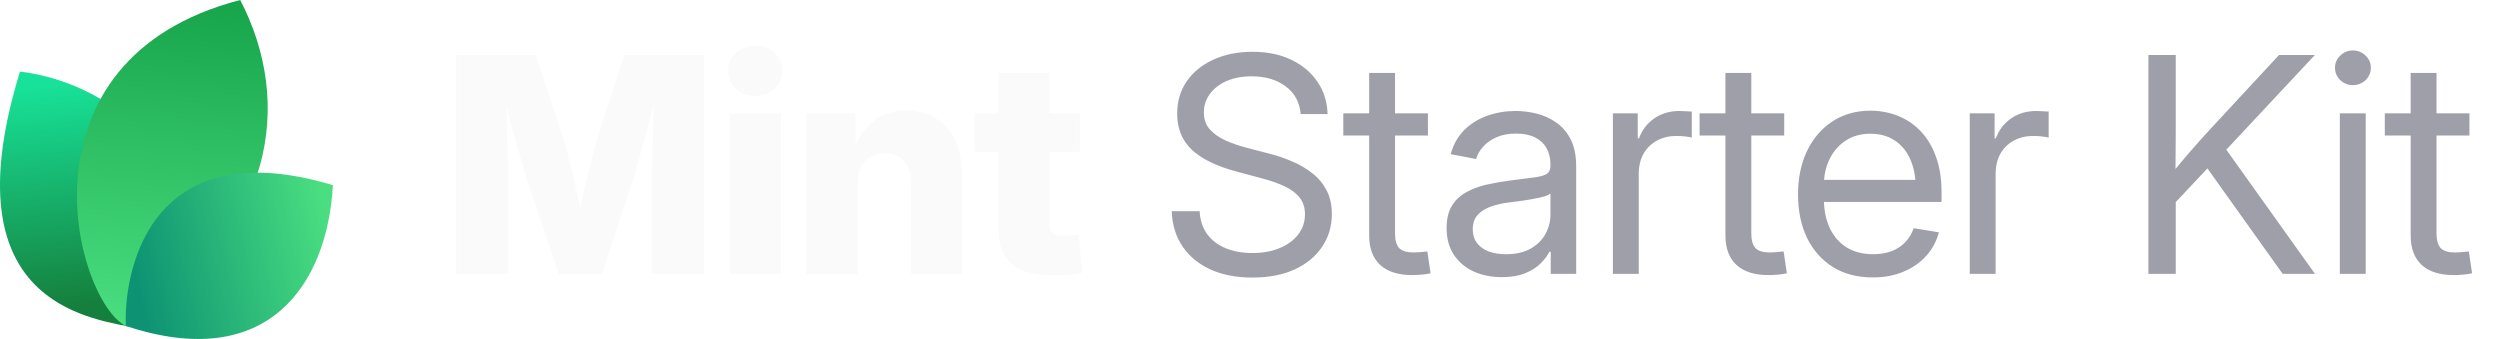
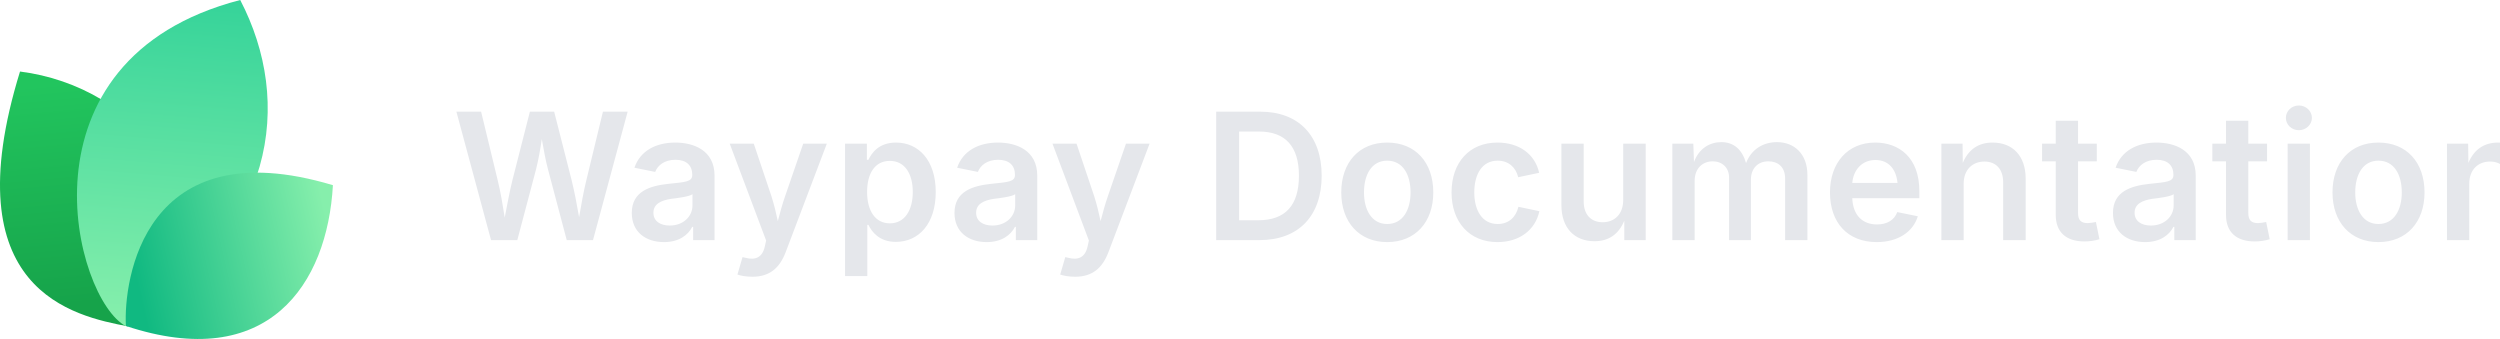
<svg xmlns="http://www.w3.org/2000/svg" width="177" height="24" viewBox="0 0 177 24" fill="none">
-   <path d="M9.061 23.108C5.268 22.377 -3.391 20.627 1.417 5.064C9.634 6.099 16.973 14.064 9.061 23.108Z" fill="url(#paint0_linear_17557_2145)" />
-   <path d="M8.919 23.094C5.276 21.222 0.784 4.209 17.007 0C20.757 7.193 19.621 16.545 8.919 23.094Z" fill="url(#paint1_linear_17557_2145)" />
-   <path d="M8.914 23.079C8.735 19.882 10.159 9.085 23.57 13.111C23.181 20.123 18.984 26.418 8.914 23.079Z" fill="url(#paint2_linear_17557_2145)" />
-   <path d="M32.301 19.392V3.894H37.938L39.925 9.948C40.036 10.315 40.164 10.787 40.31 11.362C40.462 11.938 40.611 12.552 40.757 13.204C40.91 13.855 41.048 14.483 41.173 15.086C41.305 15.682 41.412 16.192 41.495 16.615H40.695C40.771 16.192 40.871 15.682 40.996 15.086C41.128 14.49 41.267 13.866 41.412 13.214C41.565 12.562 41.714 11.948 41.86 11.373C42.005 10.79 42.133 10.315 42.244 9.948L44.2 3.894H49.848V19.392H46.166V12.704C46.166 12.357 46.173 11.917 46.187 11.383C46.2 10.849 46.214 10.27 46.228 9.646C46.249 9.022 46.266 8.391 46.28 7.753C46.301 7.115 46.311 6.519 46.311 5.964H46.623C46.485 6.561 46.332 7.181 46.166 7.826C45.999 8.471 45.833 9.102 45.666 9.719C45.507 10.336 45.351 10.901 45.198 11.414C45.053 11.928 44.928 12.357 44.824 12.704L42.608 19.392H39.561L37.314 12.704C37.203 12.357 37.072 11.928 36.919 11.414C36.773 10.901 36.614 10.34 36.441 9.729C36.274 9.112 36.104 8.481 35.931 7.836C35.764 7.192 35.608 6.567 35.463 5.964H35.827C35.834 6.512 35.844 7.105 35.858 7.743C35.872 8.374 35.886 9.005 35.9 9.636C35.92 10.26 35.938 10.839 35.952 11.373C35.965 11.907 35.972 12.351 35.972 12.704V19.392H32.301ZM51.668 19.392V8.024H55.288V19.392H51.668ZM53.468 6.786C52.927 6.786 52.473 6.616 52.105 6.276C51.738 5.93 51.554 5.507 51.554 5.007C51.554 4.508 51.738 4.088 52.105 3.749C52.473 3.409 52.927 3.239 53.468 3.239C54.009 3.239 54.463 3.409 54.83 3.749C55.198 4.082 55.382 4.501 55.382 5.007C55.382 5.507 55.198 5.93 54.83 6.276C54.463 6.616 54.009 6.786 53.468 6.786ZM60.708 13.027V19.392H57.088V8.024H60.551L60.593 10.967H60.281C60.593 10.024 61.061 9.268 61.685 8.7C62.309 8.124 63.138 7.836 64.171 7.836C64.975 7.836 65.672 8.017 66.262 8.377C66.851 8.731 67.302 9.234 67.614 9.885C67.933 10.537 68.092 11.307 68.092 12.194V19.392H64.483V12.912C64.483 12.26 64.32 11.754 63.994 11.394C63.675 11.033 63.221 10.853 62.632 10.853C62.25 10.853 61.914 10.936 61.623 11.102C61.332 11.269 61.106 11.515 60.947 11.841C60.787 12.16 60.708 12.555 60.708 13.027ZM76.456 8.024V10.749H69.008V8.024H76.456ZM70.683 5.163H74.292V15.783C74.292 16.102 74.361 16.334 74.5 16.48C74.646 16.625 74.899 16.698 75.259 16.698C75.405 16.698 75.596 16.688 75.831 16.667C76.074 16.646 76.251 16.629 76.362 16.615L76.632 19.309C76.313 19.378 75.963 19.427 75.582 19.455C75.207 19.482 74.836 19.496 74.469 19.496C73.2 19.496 72.25 19.222 71.619 18.674C70.995 18.127 70.683 17.308 70.683 16.22V5.163Z" fill="#FAFAFA" />
-   <path d="M88.667 19.652C87.523 19.652 86.528 19.458 85.682 19.07C84.843 18.681 84.188 18.137 83.716 17.437C83.245 16.736 82.992 15.908 82.957 14.951H84.933C84.968 15.596 85.148 16.14 85.474 16.584C85.8 17.021 86.24 17.354 86.795 17.582C87.35 17.804 87.974 17.915 88.667 17.915C89.388 17.915 90.026 17.801 90.581 17.572C91.143 17.343 91.583 17.024 91.902 16.615C92.228 16.199 92.391 15.717 92.391 15.169C92.391 14.698 92.266 14.306 92.017 13.994C91.767 13.675 91.413 13.408 90.956 13.193C90.498 12.978 89.954 12.787 89.323 12.621L87.502 12.132C86.123 11.765 85.082 11.255 84.382 10.603C83.689 9.944 83.342 9.095 83.342 8.055C83.342 7.174 83.571 6.404 84.028 5.746C84.486 5.087 85.117 4.577 85.921 4.217C86.726 3.849 87.645 3.666 88.678 3.666C89.718 3.666 90.63 3.853 91.413 4.227C92.204 4.602 92.824 5.122 93.275 5.787C93.726 6.446 93.965 7.209 93.993 8.076H92.089C92.013 7.23 91.656 6.574 91.018 6.11C90.387 5.638 89.586 5.403 88.615 5.403C87.95 5.403 87.36 5.513 86.847 5.735C86.341 5.957 85.946 6.262 85.661 6.651C85.377 7.032 85.235 7.469 85.235 7.961C85.235 8.447 85.377 8.849 85.661 9.168C85.946 9.48 86.317 9.74 86.774 9.948C87.232 10.149 87.724 10.319 88.251 10.457L89.884 10.884C90.439 11.023 90.977 11.206 91.496 11.435C92.023 11.657 92.495 11.934 92.911 12.267C93.334 12.593 93.67 12.995 93.92 13.474C94.17 13.945 94.294 14.504 94.294 15.149C94.294 16.015 94.066 16.788 93.608 17.468C93.157 18.148 92.512 18.681 91.673 19.07C90.834 19.458 89.832 19.652 88.667 19.652ZM101.097 8.024V9.594H95.106V8.024H101.097ZM96.937 5.163H98.767V16.521C98.767 17 98.865 17.347 99.059 17.562C99.26 17.77 99.6 17.874 100.078 17.874C100.21 17.874 100.366 17.867 100.546 17.853C100.733 17.832 100.903 17.815 101.056 17.801L101.285 19.351C101.097 19.392 100.886 19.423 100.65 19.444C100.414 19.465 100.189 19.475 99.974 19.475C98.996 19.475 98.244 19.236 97.717 18.758C97.197 18.272 96.937 17.579 96.937 16.677V5.163ZM106.33 19.621C105.595 19.621 104.932 19.489 104.343 19.226C103.754 18.955 103.285 18.564 102.939 18.05C102.592 17.53 102.419 16.896 102.419 16.147C102.419 15.495 102.547 14.965 102.804 14.556C103.06 14.146 103.403 13.828 103.833 13.599C104.263 13.363 104.742 13.186 105.269 13.068C105.796 12.95 106.333 12.857 106.881 12.787C107.574 12.69 108.132 12.617 108.555 12.569C108.978 12.52 109.287 12.441 109.481 12.33C109.675 12.212 109.772 12.014 109.772 11.737V11.654C109.772 11.203 109.679 10.815 109.492 10.489C109.311 10.163 109.041 9.91 108.68 9.729C108.32 9.549 107.872 9.459 107.338 9.459C106.805 9.459 106.34 9.546 105.945 9.719C105.556 9.892 105.241 10.118 104.998 10.395C104.755 10.665 104.593 10.953 104.509 11.258L102.71 10.915C102.897 10.222 103.22 9.65 103.677 9.199C104.135 8.748 104.679 8.412 105.31 8.19C105.941 7.968 106.607 7.857 107.307 7.857C107.8 7.857 108.295 7.92 108.795 8.044C109.301 8.169 109.765 8.381 110.188 8.679C110.611 8.97 110.951 9.369 111.208 9.875C111.464 10.374 111.593 11.005 111.593 11.768V19.392H109.793V17.822H109.7C109.568 18.085 109.363 18.359 109.086 18.643C108.809 18.921 108.444 19.153 107.994 19.34C107.543 19.527 106.988 19.621 106.33 19.621ZM106.621 17.998C107.321 17.998 107.904 17.867 108.368 17.603C108.84 17.333 109.19 16.986 109.419 16.563C109.654 16.133 109.772 15.682 109.772 15.211V13.692C109.703 13.769 109.554 13.841 109.325 13.911C109.096 13.973 108.829 14.032 108.524 14.088C108.226 14.143 107.921 14.192 107.609 14.233C107.304 14.275 107.033 14.309 106.798 14.337C106.354 14.393 105.938 14.49 105.549 14.628C105.168 14.76 104.86 14.954 104.624 15.211C104.388 15.467 104.27 15.811 104.27 16.241C104.27 16.615 104.367 16.934 104.561 17.198C104.762 17.461 105.04 17.662 105.393 17.801C105.747 17.933 106.156 17.998 106.621 17.998ZM114.193 19.392V8.024H115.951V9.792H116.045C116.253 9.209 116.61 8.741 117.116 8.388C117.622 8.034 118.219 7.857 118.905 7.857C119.058 7.857 119.217 7.864 119.384 7.878C119.55 7.885 119.682 7.892 119.779 7.899V9.74C119.716 9.719 119.578 9.695 119.363 9.667C119.155 9.639 118.922 9.625 118.666 9.625C118.174 9.625 117.726 9.733 117.324 9.948C116.922 10.163 116.603 10.471 116.367 10.874C116.138 11.276 116.024 11.758 116.024 12.319V19.392H114.193ZM126.322 8.024V9.594H120.33V8.024H126.322ZM122.161 5.163H123.992V16.521C123.992 17 124.089 17.347 124.283 17.562C124.484 17.77 124.824 17.874 125.302 17.874C125.434 17.874 125.59 17.867 125.77 17.853C125.958 17.832 126.127 17.815 126.28 17.801L126.509 19.351C126.322 19.392 126.11 19.423 125.874 19.444C125.639 19.465 125.413 19.475 125.198 19.475C124.221 19.475 123.468 19.236 122.941 18.758C122.421 18.272 122.161 17.579 122.161 16.677V5.163ZM132.604 19.642C131.502 19.642 130.555 19.396 129.765 18.903C128.974 18.404 128.364 17.714 127.934 16.834C127.511 15.946 127.3 14.927 127.3 13.775C127.3 12.611 127.511 11.584 127.934 10.697C128.364 9.802 128.964 9.102 129.734 8.596C130.51 8.089 131.408 7.836 132.428 7.836C133.1 7.836 133.738 7.954 134.341 8.19C134.952 8.426 135.489 8.783 135.954 9.261C136.425 9.74 136.793 10.343 137.056 11.071C137.327 11.792 137.462 12.645 137.462 13.63V14.296H128.433V12.735H136.463L135.631 13.297C135.631 12.541 135.506 11.876 135.257 11.3C135.007 10.725 134.643 10.277 134.165 9.958C133.686 9.632 133.107 9.469 132.428 9.469C131.748 9.469 131.162 9.632 130.67 9.958C130.177 10.284 129.796 10.725 129.526 11.279C129.262 11.827 129.13 12.441 129.13 13.12V14.046C129.13 14.864 129.273 15.572 129.557 16.168C129.841 16.757 130.243 17.211 130.763 17.53C131.283 17.842 131.901 17.998 132.615 17.998C133.093 17.998 133.523 17.929 133.905 17.79C134.293 17.645 134.619 17.433 134.882 17.156C135.153 16.879 135.354 16.546 135.486 16.157L137.275 16.449C137.108 17.08 136.81 17.634 136.38 18.113C135.95 18.591 135.413 18.966 134.768 19.236C134.123 19.507 133.402 19.642 132.604 19.642ZM139.459 19.392V8.024H141.217V9.792H141.311C141.519 9.209 141.876 8.741 142.382 8.388C142.888 8.034 143.485 7.857 144.171 7.857C144.324 7.857 144.483 7.864 144.649 7.878C144.816 7.885 144.948 7.892 145.045 7.899V9.74C144.982 9.719 144.844 9.695 144.629 9.667C144.421 9.639 144.188 9.625 143.932 9.625C143.439 9.625 142.992 9.733 142.59 9.948C142.188 10.163 141.869 10.471 141.633 10.874C141.404 11.276 141.29 11.758 141.29 12.319V19.392H139.459ZM153.429 14.961V12.715C153.783 12.257 154.136 11.82 154.49 11.404C154.844 10.981 155.204 10.565 155.572 10.156C155.939 9.74 156.314 9.327 156.695 8.918L161.355 3.894H163.893L157.277 10.967H157.184L153.429 14.961ZM152.108 19.392V3.894H154.043V9.241L154.022 12.559L154.043 13.505V19.392H152.108ZM161.615 19.392L155.967 11.477L157.173 9.969L163.903 19.392H161.615ZM165.661 19.392V8.024H167.492V19.392H165.661ZM166.587 6.027C166.24 6.027 165.942 5.909 165.692 5.673C165.443 5.43 165.318 5.139 165.318 4.799C165.318 4.459 165.443 4.172 165.692 3.936C165.942 3.693 166.24 3.572 166.587 3.572C166.934 3.572 167.232 3.693 167.482 3.936C167.731 4.172 167.856 4.459 167.856 4.799C167.856 5.139 167.731 5.43 167.482 5.673C167.232 5.909 166.934 6.027 166.587 6.027ZM174.836 8.024V9.594H168.844V8.024H174.836ZM170.675 5.163H172.506V16.521C172.506 17 172.603 17.347 172.797 17.562C172.998 17.77 173.338 17.874 173.816 17.874C173.948 17.874 174.104 17.867 174.284 17.853C174.472 17.832 174.641 17.815 174.794 17.801L175.023 19.351C174.836 19.392 174.624 19.423 174.388 19.444C174.153 19.465 173.927 19.475 173.712 19.475C172.735 19.475 171.982 19.236 171.455 18.758C170.935 18.272 170.675 17.579 170.675 16.677V5.163Z" fill="#9F9FA9" />
+   <path d="M9.061 23.108C5.268 22.377 -3.391 20.627 1.417 5.064C9.634 6.099 16.973 14.064 9.061 23.108Z" fill="url(#paint0_linear_dark)" />
+   <path d="M8.919 23.094C5.276 21.222 0.784 4.209 17.007 0C20.757 7.193 19.621 16.545 8.919 23.094Z" fill="url(#paint1_linear_dark)" />
+   <path d="M8.914 23.079C8.735 19.882 10.159 9.085 23.57 13.111C23.181 20.123 18.984 26.418 8.914 23.079Z" fill="url(#paint2_linear_dark)" />
+   <text x="32" y="17" font-family="Inter, system-ui, -apple-system, Segoe UI, Roboto, Helvetica, Arial, sans-serif" font-size="12.5" font-weight="600" fill="#E5E7EB" letter-spacing="0.2px">
+     Waypay Documentation
+   </text>
  <defs>
-     <linearGradient id="paint0_linear_17557_2145" x1="3.776" y1="5.916" x2="5.232" y2="21.559" gradientUnits="userSpaceOnUse">
-       <stop stop-color="#18E299" />
-       <stop offset="1" stop-color="#15803D" />
+     <linearGradient id="paint0_linear_dark" x1="3.776" y1="5.916" x2="5.232" y2="21.559" gradientUnits="userSpaceOnUse">
+       <stop stop-color="#22C55E" />
+       <stop offset="1" stop-color="#16A34A" />
    </linearGradient>
-     <linearGradient id="paint1_linear_17557_2145" x1="12.171" y1="-0.718" x2="10.19" y2="22.983" gradientUnits="userSpaceOnUse">
-       <stop stop-color="#16A34A" />
-       <stop offset="1" stop-color="#4ADE80" />
+     <linearGradient id="paint1_linear_dark" x1="12.171" y1="-0.718" x2="10.19" y2="22.983" gradientUnits="userSpaceOnUse">
+       <stop stop-color="#34D399" />
+       <stop offset="1" stop-color="#86EFAC" />
    </linearGradient>
-     <linearGradient id="paint2_linear_17557_2145" x1="23.133" y1="15.353" x2="9.338" y2="18.52" gradientUnits="userSpaceOnUse">
-       <stop stop-color="#4ADE80" />
-       <stop offset="1" stop-color="#0D9373" />
+     <linearGradient id="paint2_linear_dark" x1="23.133" y1="15.353" x2="9.338" y2="18.52" gradientUnits="userSpaceOnUse">
+       <stop stop-color="#86EFAC" />
+       <stop offset="1" stop-color="#10B981" />
    </linearGradient>
  </defs>
</svg>
